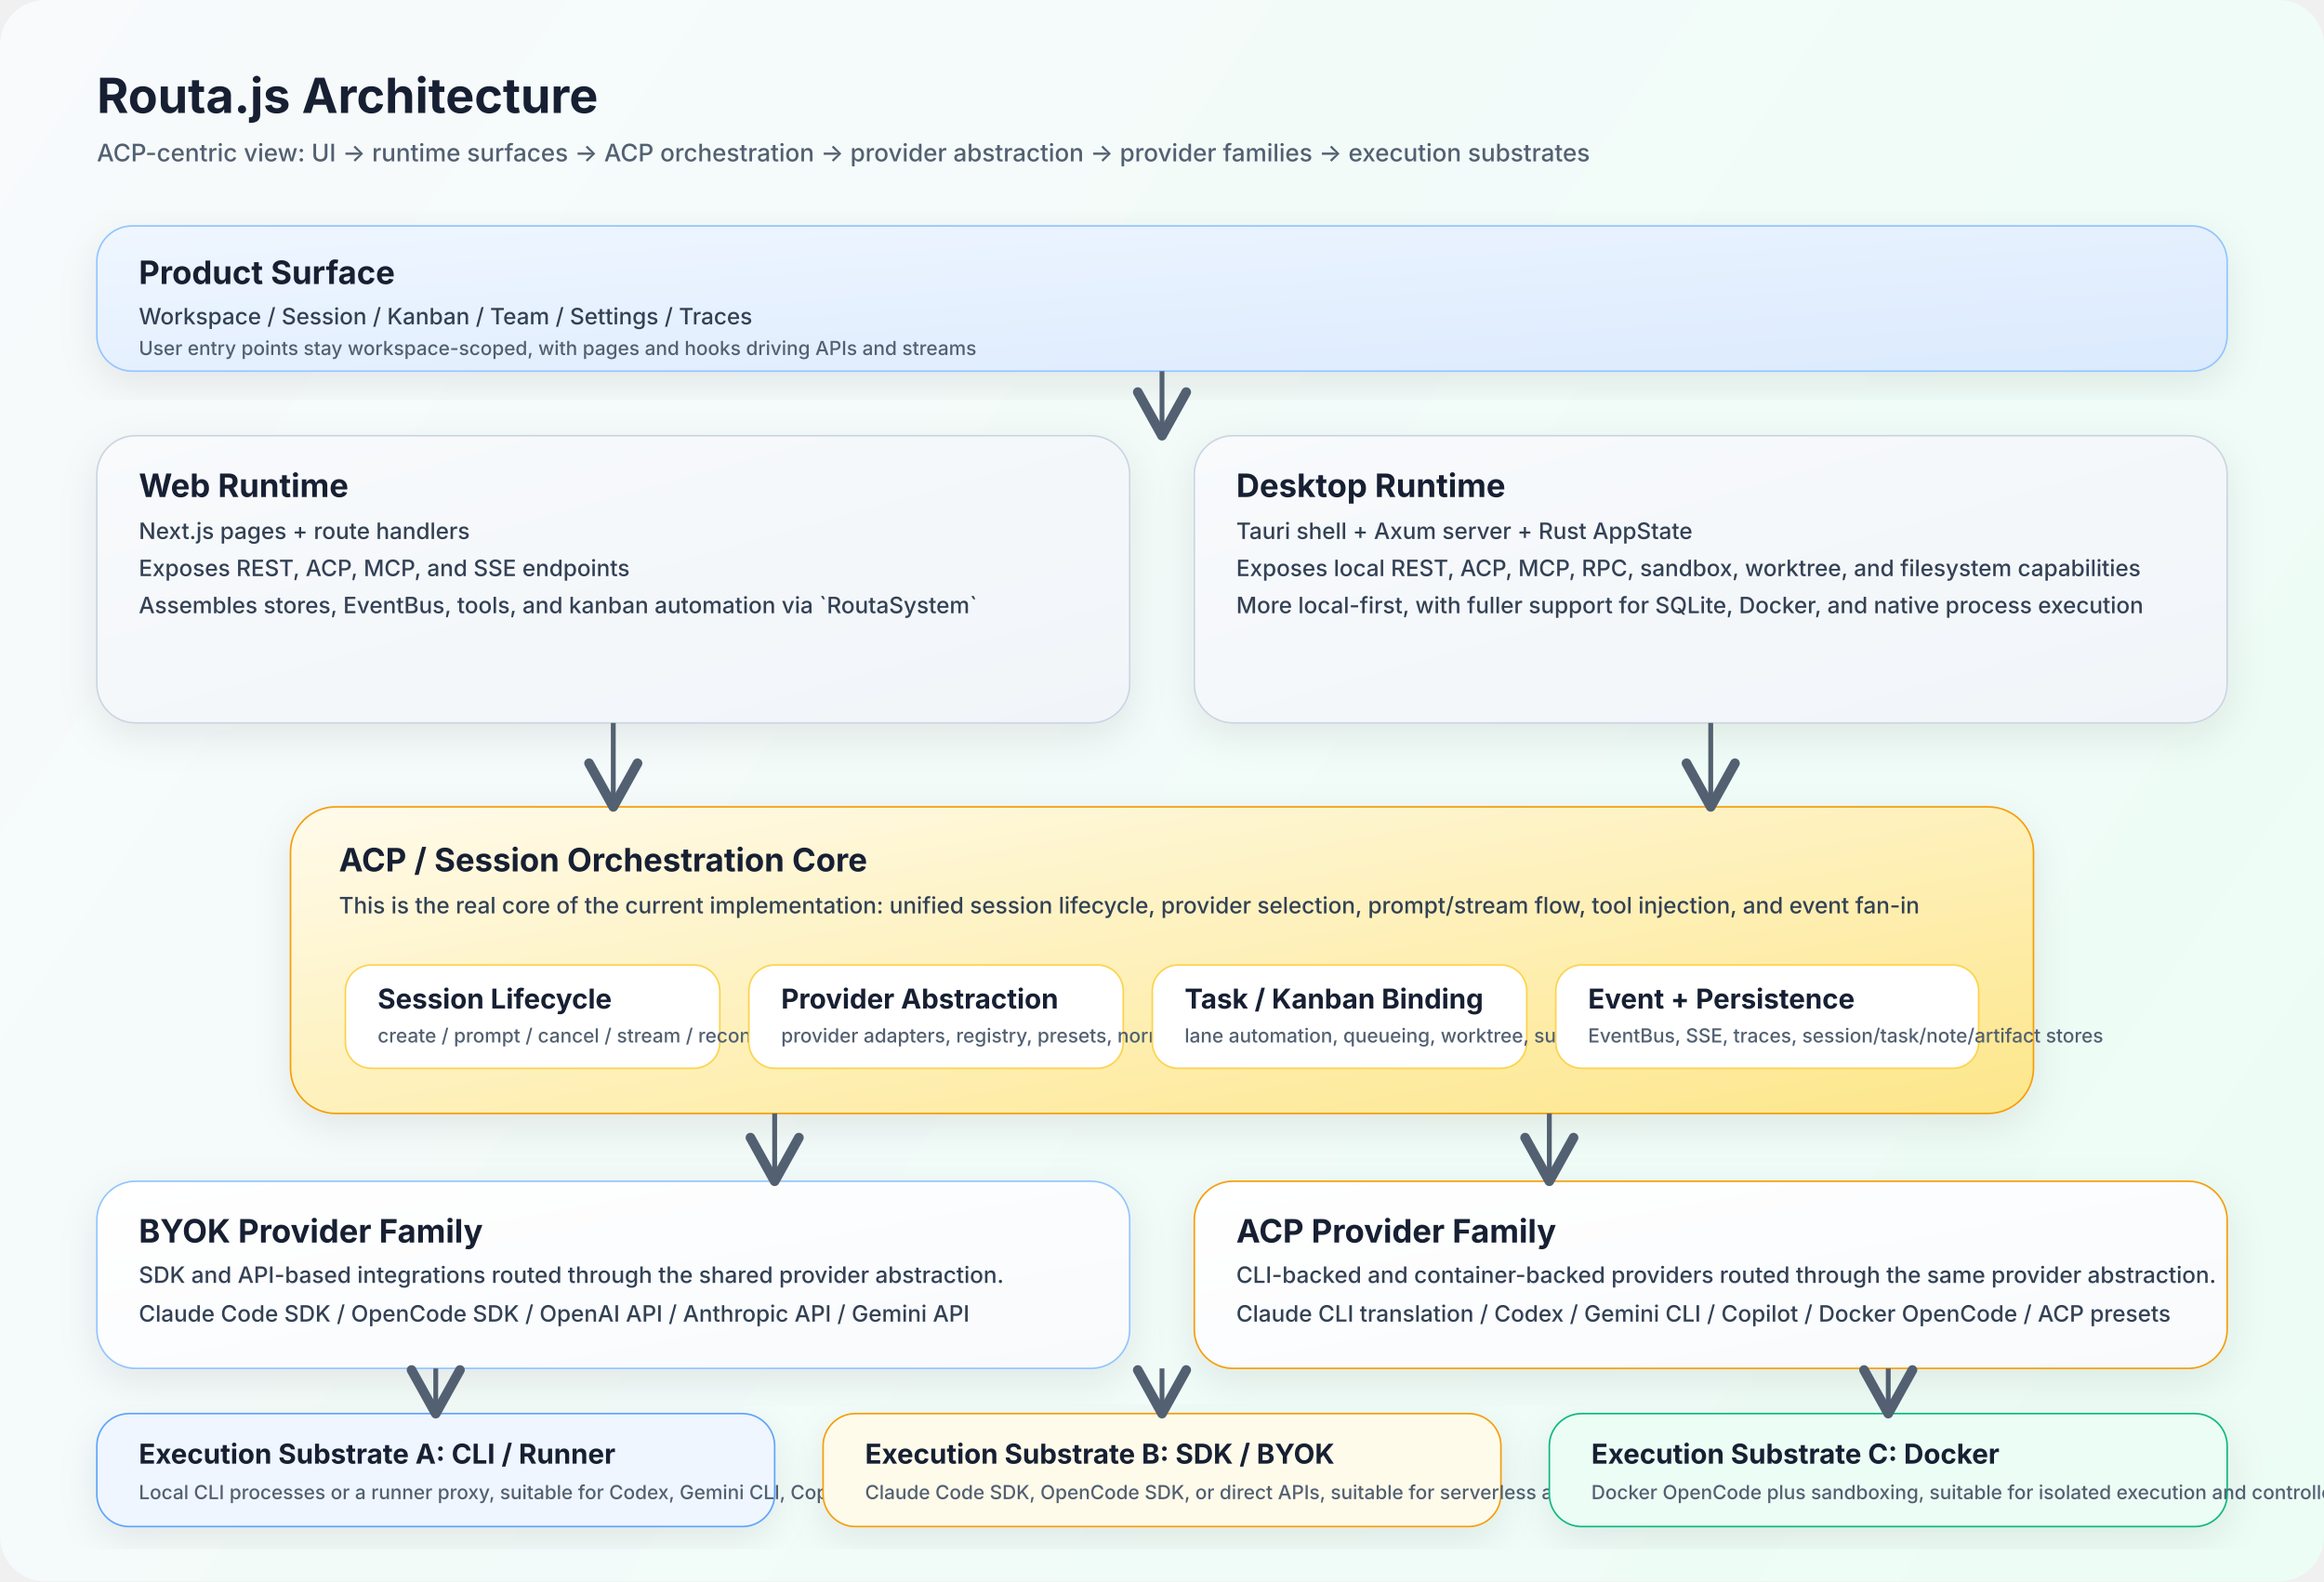
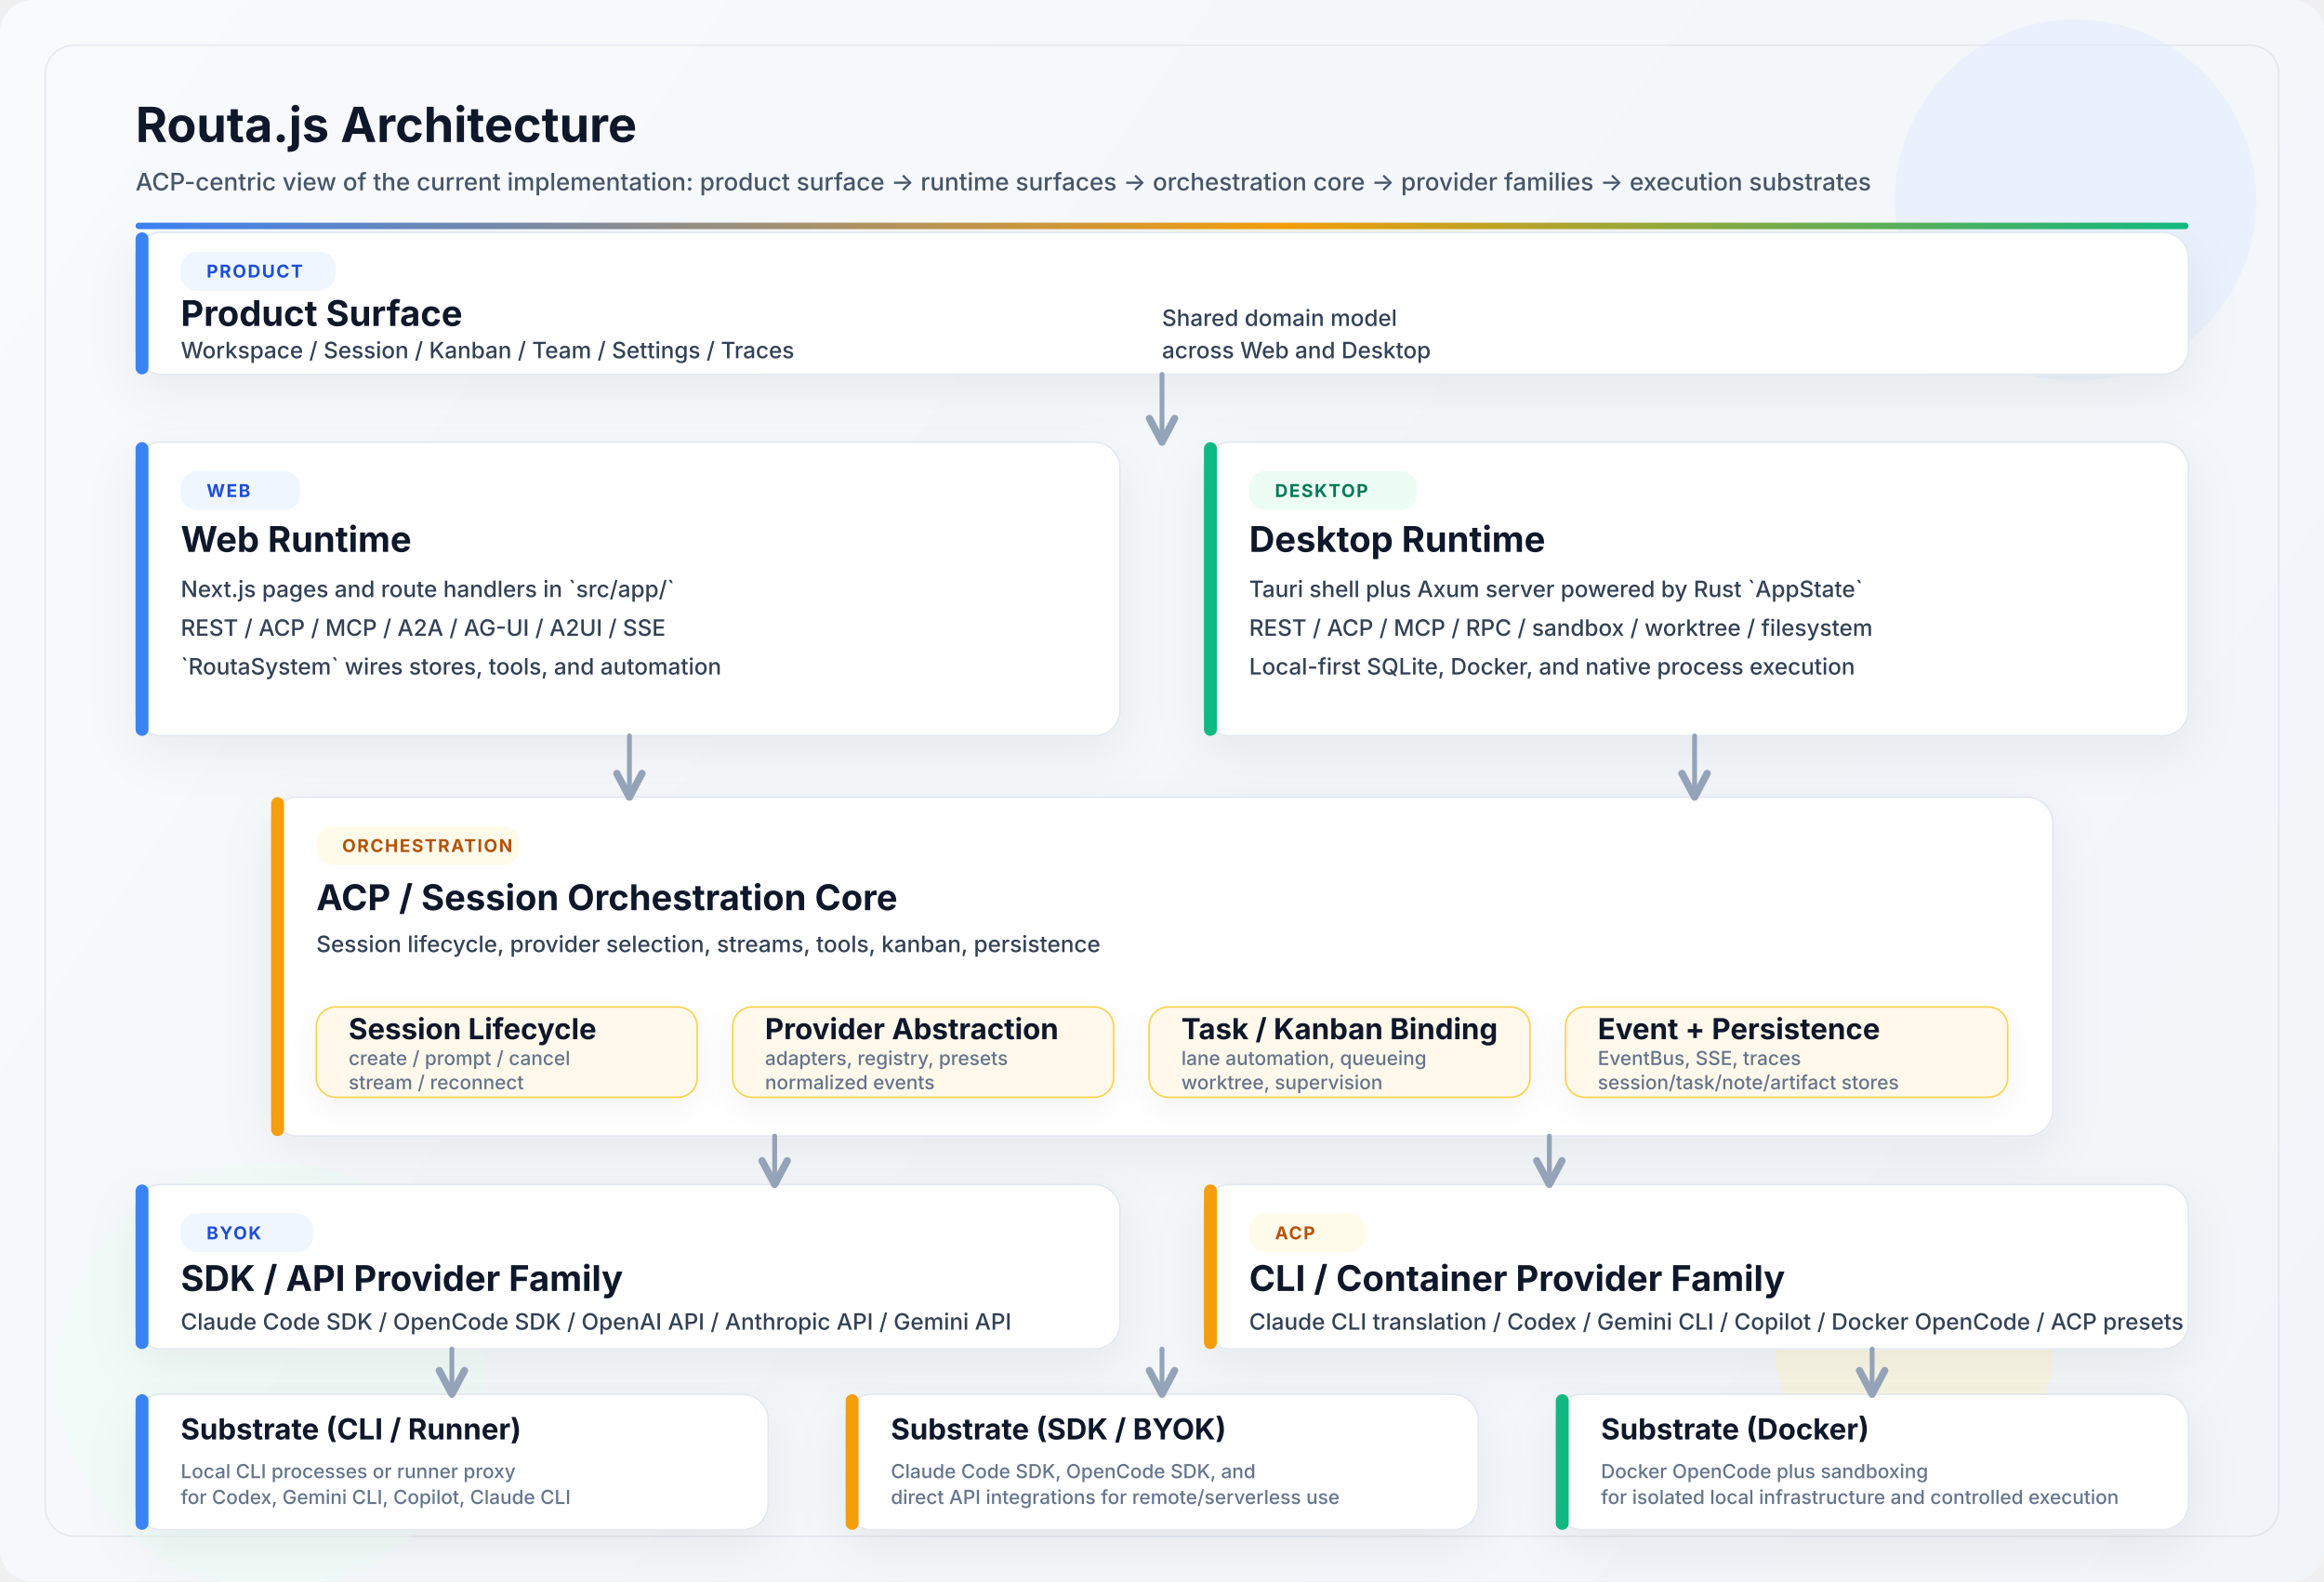
<svg xmlns="http://www.w3.org/2000/svg" width="1440" height="980" viewBox="0 0 1440 980" fill="none">
  <defs>
-     <linearGradient id="bg" x1="0" y1="0" x2="1440" y2="980" gradientUnits="userSpaceOnUse">
-       <stop stop-color="#f8fafc" />
-       <stop offset="1" stop-color="#ecfdf5" />
+     <linearGradient id="pageBg" x1="0" y1="0" x2="1440" y2="980" gradientUnits="userSpaceOnUse">
+       <stop stop-color="#F8FAFC" />
+       <stop offset="1" stop-color="#F1F5F9" />
    </linearGradient>
-     <linearGradient id="uiGrad" x1="0" y1="0" x2="1" y2="1">
-       <stop stop-color="#eff6ff" />
-       <stop offset="1" stop-color="#dbeafe" />
+     <linearGradient id="heroLine" x1="84" y1="0" x2="1356" y2="0" gradientUnits="userSpaceOnUse">
+       <stop stop-color="#3B82F6" />
+       <stop offset="0.56" stop-color="#F59E0B" />
+       <stop offset="1" stop-color="#10B981" />
    </linearGradient>
-     <linearGradient id="runtimeGrad" x1="0" y1="0" x2="1" y2="1">
-       <stop stop-color="#f8fafc" />
-       <stop offset="1" stop-color="#f1f5f9" />
-     </linearGradient>
-     <linearGradient id="acpGrad" x1="0" y1="0" x2="1" y2="1">
-       <stop stop-color="#fffbeb" />
-       <stop offset="1" stop-color="#fde68a" />
-     </linearGradient>
-     <linearGradient id="providerGrad" x1="0" y1="0" x2="1" y2="1">
-       <stop stop-color="#ffffff" />
-       <stop offset="1" stop-color="#f8fafc" />
-     </linearGradient>
-     <filter id="shadow" x="-20%" y="-20%" width="140%" height="140%">
-       <feDropShadow dx="0" dy="8" stdDeviation="12" flood-color="#0F172A" flood-opacity="0.08" />
+     <filter id="panelShadow" x="-20%" y="-20%" width="140%" height="160%">
+       <feDropShadow dx="0" dy="10" stdDeviation="16" flood-color="#0F172A" flood-opacity="0.06" />
    </filter>
-     <marker id="arrow" markerWidth="12" markerHeight="12" refX="10" refY="6" orient="auto">
-       <path d="M1 1L10 6L1 11" stroke="#526071" stroke-width="2" stroke-linecap="round" stroke-linejoin="round" />
+     <filter id="softShadow" x="-20%" y="-20%" width="140%" height="160%">
+       <feDropShadow dx="0" dy="6" stdDeviation="10" flood-color="#0F172A" flood-opacity="0.05" />
+     </filter>
+     <marker id="arrow" markerWidth="7" markerHeight="7" refX="5.8" refY="3.5" orient="auto">
+       <path d="M0.9 0.9L5.8 3.5L0.9 6.1" stroke="#94A3B8" stroke-width="1.5" stroke-linecap="round" stroke-linejoin="round" />
    </marker>
    <style>
-       .title { font: 700 30px ui-sans-serif, -apple-system, BlinkMacSystemFont, "Segoe UI", sans-serif; fill: #172033; }
-       .subtitle { font: 500 15px ui-sans-serif, -apple-system, BlinkMacSystemFont, "Segoe UI", sans-serif; fill: #526071; }
-       .section { font: 700 20px ui-sans-serif, -apple-system, BlinkMacSystemFont, "Segoe UI", sans-serif; fill: #172033; }
-       .boxTitle { font: 700 17px ui-sans-serif, -apple-system, BlinkMacSystemFont, "Segoe UI", sans-serif; fill: #172033; }
+       .title { font: 700 30px ui-sans-serif, -apple-system, BlinkMacSystemFont, "Segoe UI", sans-serif; fill: #0F172A; }
+       .subtitle { font: 500 15px ui-sans-serif, -apple-system, BlinkMacSystemFont, "Segoe UI", sans-serif; fill: #475569; }
+       .section { font: 700 22px ui-sans-serif, -apple-system, BlinkMacSystemFont, "Segoe UI", sans-serif; fill: #0F172A; }
+       .panelTitle { font: 700 18px ui-sans-serif, -apple-system, BlinkMacSystemFont, "Segoe UI", sans-serif; fill: #0F172A; }
      .body { font: 500 14px ui-sans-serif, -apple-system, BlinkMacSystemFont, "Segoe UI", sans-serif; fill: #334155; }
-       .small { font: 500 12px ui-sans-serif, -apple-system, BlinkMacSystemFont, "Segoe UI", sans-serif; fill: #526071; }
-       .pill { font: 700 11px ui-sans-serif, -apple-system, BlinkMacSystemFont, "Segoe UI", sans-serif; fill: #FFFFFF; letter-spacing: 0.04em; }
+       .small { font: 500 12px ui-sans-serif, -apple-system, BlinkMacSystemFont, "Segoe UI", sans-serif; fill: #64748B; }
+       .tag { font: 700 11px ui-sans-serif, -apple-system, BlinkMacSystemFont, "Segoe UI", sans-serif; letter-spacing: 0.08em; }
    </style>
  </defs>
-   <rect width="1440" height="980" rx="28" fill="url(#bg)" />
-   <text x="60" y="70" class="title">Routa.js Architecture</text>
-   <text x="60" y="100" class="subtitle">ACP-centric view: UI → runtime surfaces → ACP orchestration → provider abstraction → provider families → execution substrates</text>
-   <rect x="60" y="140" width="1320" height="90" rx="22" fill="url(#uiGrad)" stroke="#93c5fd" filter="url(#shadow)" />
-   <text x="86" y="176" class="section">Product Surface</text>
-   <text x="86" y="201" class="body">Workspace / Session / Kanban / Team / Settings / Traces</text>
-   <text x="86" y="220" class="small">User entry points stay workspace-scoped, with pages and hooks driving APIs and streams</text>
-   <rect x="60" y="270" width="640" height="178" rx="24" fill="url(#runtimeGrad)" stroke="#cbd5e1" filter="url(#shadow)" />
-   <text x="86" y="308" class="section">Web Runtime</text>
-   <text x="86" y="334" class="body">Next.js pages + route handlers</text>
-   <text x="86" y="357" class="body">Exposes REST, ACP, MCP, and SSE endpoints</text>
-   <text x="86" y="380" class="body">Assembles stores, EventBus, tools, and kanban automation via `RoutaSystem`</text>
-   <rect x="740" y="270" width="640" height="178" rx="24" fill="url(#runtimeGrad)" stroke="#cbd5e1" filter="url(#shadow)" />
-   <text x="766" y="308" class="section">Desktop Runtime</text>
-   <text x="766" y="334" class="body">Tauri shell + Axum server + Rust AppState</text>
-   <text x="766" y="357" class="body">Exposes local REST, ACP, MCP, RPC, sandbox, worktree, and filesystem capabilities</text>
-   <text x="766" y="380" class="body">More local-first, with fuller support for SQLite, Docker, and native process execution</text>
-   <rect x="180" y="500" width="1080" height="190" rx="28" fill="url(#acpGrad)" stroke="#f59e0b" filter="url(#shadow)" />
-   <text x="210" y="540" class="section">ACP / Session Orchestration Core</text>
-   <text x="210" y="566" class="body">This is the real core of the current implementation: unified session lifecycle, provider selection, prompt/stream flow, tool injection, and event fan-in</text>
-   <rect x="214" y="598" width="232" height="64" rx="16" fill="#FFFFFF" stroke="#fcd34d" />
-   <text x="234" y="625" class="boxTitle">Session Lifecycle</text>
-   <text x="234" y="646" class="small">create / prompt / cancel / stream / reconnect</text>
-   <rect x="464" y="598" width="232" height="64" rx="16" fill="#FFFFFF" stroke="#fcd34d" />
-   <text x="484" y="625" class="boxTitle">Provider Abstraction</text>
-   <text x="484" y="646" class="small">provider adapters, registry, presets, normalized events</text>
-   <rect x="714" y="598" width="232" height="64" rx="16" fill="#FFFFFF" stroke="#fcd34d" />
-   <text x="734" y="625" class="boxTitle">Task / Kanban Binding</text>
-   <text x="734" y="646" class="small">lane automation, queueing, worktree, supervision</text>
-   <rect x="964" y="598" width="262" height="64" rx="16" fill="#FFFFFF" stroke="#fcd34d" />
-   <text x="984" y="625" class="boxTitle">Event + Persistence</text>
-   <text x="984" y="646" class="small">EventBus, SSE, traces, session/task/note/artifact stores</text>
-   <rect x="60" y="732" width="640" height="116" rx="24" fill="url(#providerGrad)" stroke="#93c5fd" filter="url(#shadow)" />
-   <text x="86" y="770" class="section">BYOK Provider Family</text>
-   <text x="86" y="795" class="body">SDK and API-based integrations routed through the shared provider abstraction.</text>
-   <text x="86" y="819" class="body">Claude Code SDK / OpenCode SDK / OpenAI API / Anthropic API / Gemini API</text>
-   <rect x="740" y="732" width="640" height="116" rx="24" fill="url(#providerGrad)" stroke="#f59e0b" filter="url(#shadow)" />
-   <text x="766" y="770" class="section">ACP Provider Family</text>
-   <text x="766" y="795" class="body">CLI-backed and container-backed providers routed through the same provider abstraction.</text>
-   <text x="766" y="819" class="body">Claude CLI translation / Codex / Gemini CLI / Copilot / Docker OpenCode / ACP presets</text>
-   <rect x="60" y="876" width="420" height="70" rx="20" fill="#eff6ff" stroke="#60a5fa" filter="url(#shadow)" />
-   <text x="86" y="907" class="boxTitle">Execution Substrate A: CLI / Runner</text>
-   <text x="86" y="929" class="small">Local CLI processes or a runner proxy, suitable for Codex, Gemini CLI, Copilot, and Claude CLI</text>
-   <rect x="510" y="876" width="420" height="70" rx="20" fill="#fffbeb" stroke="#f59e0b" filter="url(#shadow)" />
-   <text x="536" y="907" class="boxTitle">Execution Substrate B: SDK / BYOK</text>
-   <text x="536" y="929" class="small">Claude Code SDK, OpenCode SDK, or direct APIs, suitable for serverless and remote integration</text>
-   <rect x="960" y="876" width="420" height="70" rx="20" fill="#ecfdf5" stroke="#10b981" filter="url(#shadow)" />
-   <text x="986" y="907" class="boxTitle">Execution Substrate C: Docker</text>
-   <text x="986" y="929" class="small">Docker OpenCode plus sandboxing, suitable for isolated execution and controlled local infrastructure</text>
-   <path d="M720 230V270" stroke="#526071" stroke-width="3" marker-end="url(#arrow)" />
-   <path d="M380 448V500" stroke="#526071" stroke-width="3" marker-end="url(#arrow)" />
-   <path d="M1060 448V500" stroke="#526071" stroke-width="3" marker-end="url(#arrow)" />
-   <path d="M480 690V732" stroke="#526071" stroke-width="3" marker-end="url(#arrow)" />
-   <path d="M960 690V732" stroke="#526071" stroke-width="3" marker-end="url(#arrow)" />
-   <path d="M270 848V876" stroke="#526071" stroke-width="3" marker-end="url(#arrow)" />
-   <path d="M720 848V876" stroke="#526071" stroke-width="3" marker-end="url(#arrow)" />
-   <path d="M1170 848V876" stroke="#526071" stroke-width="3" marker-end="url(#arrow)" />
+   <rect width="1440" height="980" rx="20" fill="url(#pageBg)" />
+   <rect x="28" y="28" width="1384" height="924" rx="18" fill="none" stroke="rgba(148,163,184,0.18)" />
+   <circle cx="1286" cy="124" r="112" fill="#DBEAFE" opacity="0.42" />
+   <circle cx="168" cy="852" r="132" fill="#ECFDF5" opacity="0.55" />
+   <circle cx="1186" cy="836" r="86" fill="#FEF3C7" opacity="0.45" />
+   <text x="84" y="88" class="title">Routa.js Architecture</text>
+   <text x="84" y="118" class="subtitle">ACP-centric view of the current implementation: product surface → runtime surfaces → orchestration core → provider families → execution substrates</text>
+   <rect x="84" y="138" width="1272" height="4" rx="2" fill="url(#heroLine)" />
+   <rect x="84" y="144" width="1272" height="88" rx="16" fill="#FFFFFF" stroke="#E2E8F0" filter="url(#panelShadow)" />
+   <rect x="84" y="144" width="8" height="88" rx="4" fill="#3B82F6" />
+   <rect x="112" y="156" width="96" height="24" rx="10" fill="#EFF6FF" />
+   <text x="128" y="172" class="tag" fill="#1D4ED8">PRODUCT</text>
+   <text x="112" y="202" class="section">Product Surface</text>
+   <text x="112" y="222" class="body">Workspace / Session / Kanban / Team / Settings / Traces</text>
+   <text x="720" y="202" class="body">Shared domain model</text>
+   <text x="720" y="222" class="body">across Web and Desktop</text>
+   <rect x="84" y="274" width="610" height="182" rx="16" fill="#FFFFFF" stroke="#E2E8F0" filter="url(#panelShadow)" />
+   <rect x="84" y="274" width="8" height="182" rx="4" fill="#3B82F6" />
+   <rect x="112" y="292" width="74" height="24" rx="10" fill="#EFF6FF" />
+   <text x="128" y="308" class="tag" fill="#1D4ED8">WEB</text>
+   <text x="112" y="342" class="section">Web Runtime</text>
+   <text x="112" y="370" class="body">Next.js pages and route handlers in `src/app/`</text>
+   <text x="112" y="394" class="body">REST / ACP / MCP / A2A / AG-UI / A2UI / SSE</text>
+   <text x="112" y="418" class="body">`RoutaSystem` wires stores, tools, and automation</text>
+   <rect x="746" y="274" width="610" height="182" rx="16" fill="#FFFFFF" stroke="#E2E8F0" filter="url(#panelShadow)" />
+   <rect x="746" y="274" width="8" height="182" rx="4" fill="#10B981" />
+   <rect x="774" y="292" width="104" height="24" rx="10" fill="#ECFDF5" />
+   <text x="790" y="308" class="tag" fill="#047857">DESKTOP</text>
+   <text x="774" y="342" class="section">Desktop Runtime</text>
+   <text x="774" y="370" class="body">Tauri shell plus Axum server powered by Rust `AppState`</text>
+   <text x="774" y="394" class="body">REST / ACP / MCP / RPC / sandbox / worktree / filesystem</text>
+   <text x="774" y="418" class="body">Local-first SQLite, Docker, and native process execution</text>
+   <rect x="168" y="494" width="1104" height="210" rx="16" fill="#FFFFFF" stroke="#E2E8F0" filter="url(#panelShadow)" />
+   <rect x="168" y="494" width="8" height="210" rx="4" fill="#F59E0B" />
+   <rect x="196" y="512" width="126" height="24" rx="10" fill="#FFFBEB" />
+   <text x="212" y="528" class="tag" fill="#B45309">ORCHESTRATION</text>
+   <text x="196" y="564" class="section">ACP / Session Orchestration Core</text>
+   <text x="196" y="590" class="body">Session lifecycle, provider selection, streams, tools, kanban, persistence</text>
+   <rect x="196" y="624" width="236" height="56" rx="12" fill="#FFF8EB" stroke="#FCD34D" filter="url(#softShadow)" />
+   <text x="216" y="644" class="panelTitle">Session Lifecycle</text>
+   <text x="216" y="660" class="small">create / prompt / cancel</text>
+   <text x="216" y="675" class="small">stream / reconnect</text>
+   <rect x="454" y="624" width="236" height="56" rx="12" fill="#FFF8EB" stroke="#FCD34D" filter="url(#softShadow)" />
+   <text x="474" y="644" class="panelTitle">Provider Abstraction</text>
+   <text x="474" y="660" class="small">adapters, registry, presets</text>
+   <text x="474" y="675" class="small">normalized events</text>
+   <rect x="712" y="624" width="236" height="56" rx="12" fill="#FFF8EB" stroke="#FCD34D" filter="url(#softShadow)" />
+   <text x="732" y="644" class="panelTitle">Task / Kanban Binding</text>
+   <text x="732" y="660" class="small">lane automation, queueing</text>
+   <text x="732" y="675" class="small">worktree, supervision</text>
+   <rect x="970" y="624" width="274" height="56" rx="12" fill="#FFF8EB" stroke="#FCD34D" filter="url(#softShadow)" />
+   <text x="990" y="644" class="panelTitle">Event + Persistence</text>
+   <text x="990" y="660" class="small">EventBus, SSE, traces</text>
+   <text x="990" y="675" class="small">session/task/note/artifact stores</text>
+   <rect x="84" y="734" width="610" height="102" rx="16" fill="#FFFFFF" stroke="#E2E8F0" filter="url(#panelShadow)" />
+   <rect x="84" y="734" width="8" height="102" rx="4" fill="#3B82F6" />
+   <rect x="112" y="752" width="82" height="24" rx="10" fill="#EFF6FF" />
+   <text x="128" y="768" class="tag" fill="#1D4ED8">BYOK</text>
+   <text x="112" y="800" class="section">SDK / API Provider Family</text>
+   <text x="112" y="824" class="body">Claude Code SDK / OpenCode SDK / OpenAI API / Anthropic API / Gemini API</text>
+   <rect x="746" y="734" width="610" height="102" rx="16" fill="#FFFFFF" stroke="#E2E8F0" filter="url(#panelShadow)" />
+   <rect x="746" y="734" width="8" height="102" rx="4" fill="#F59E0B" />
+   <rect x="774" y="752" width="72" height="24" rx="10" fill="#FFFBEB" />
+   <text x="790" y="768" class="tag" fill="#B45309">ACP</text>
+   <text x="774" y="800" class="section">CLI / Container Provider Family</text>
+   <text x="774" y="824" class="body">Claude CLI translation / Codex / Gemini CLI / Copilot / Docker OpenCode / ACP presets</text>
+   <rect x="84" y="864" width="392" height="84" rx="16" fill="#FFFFFF" stroke="#E2E8F0" filter="url(#panelShadow)" />
+   <rect x="84" y="864" width="8" height="84" rx="4" fill="#3B82F6" />
+   <text x="112" y="892" class="panelTitle">Substrate (CLI / Runner)</text>
+   <text x="112" y="916" class="small">Local CLI processes or runner proxy</text>
+   <text x="112" y="932" class="small">for Codex, Gemini CLI, Copilot, Claude CLI</text>
+   <rect x="524" y="864" width="392" height="84" rx="16" fill="#FFFFFF" stroke="#E2E8F0" filter="url(#panelShadow)" />
+   <rect x="524" y="864" width="8" height="84" rx="4" fill="#F59E0B" />
+   <text x="552" y="892" class="panelTitle">Substrate (SDK / BYOK)</text>
+   <text x="552" y="916" class="small">Claude Code SDK, OpenCode SDK, and</text>
+   <text x="552" y="932" class="small">direct API integrations for remote/serverless use</text>
+   <rect x="964" y="864" width="392" height="84" rx="16" fill="#FFFFFF" stroke="#E2E8F0" filter="url(#panelShadow)" />
+   <rect x="964" y="864" width="8" height="84" rx="4" fill="#10B981" />
+   <text x="992" y="892" class="panelTitle">Substrate (Docker)</text>
+   <text x="992" y="916" class="small">Docker OpenCode plus sandboxing</text>
+   <text x="992" y="932" class="small">for isolated local infrastructure and controlled execution</text>
+   <path d="M720 232V274" stroke="#94A3B8" stroke-width="3" stroke-linecap="round" marker-end="url(#arrow)" />
+   <path d="M390 456V494" stroke="#94A3B8" stroke-width="3" stroke-linecap="round" marker-end="url(#arrow)" />
+   <path d="M1050 456V494" stroke="#94A3B8" stroke-width="3" stroke-linecap="round" marker-end="url(#arrow)" />
+   <path d="M480 704V734" stroke="#94A3B8" stroke-width="3" stroke-linecap="round" marker-end="url(#arrow)" />
+   <path d="M960 704V734" stroke="#94A3B8" stroke-width="3" stroke-linecap="round" marker-end="url(#arrow)" />
+   <path d="M280 836V864" stroke="#94A3B8" stroke-width="3" stroke-linecap="round" marker-end="url(#arrow)" />
+   <path d="M720 836V864" stroke="#94A3B8" stroke-width="3" stroke-linecap="round" marker-end="url(#arrow)" />
+   <path d="M1160 836V864" stroke="#94A3B8" stroke-width="3" stroke-linecap="round" marker-end="url(#arrow)" />
</svg>
